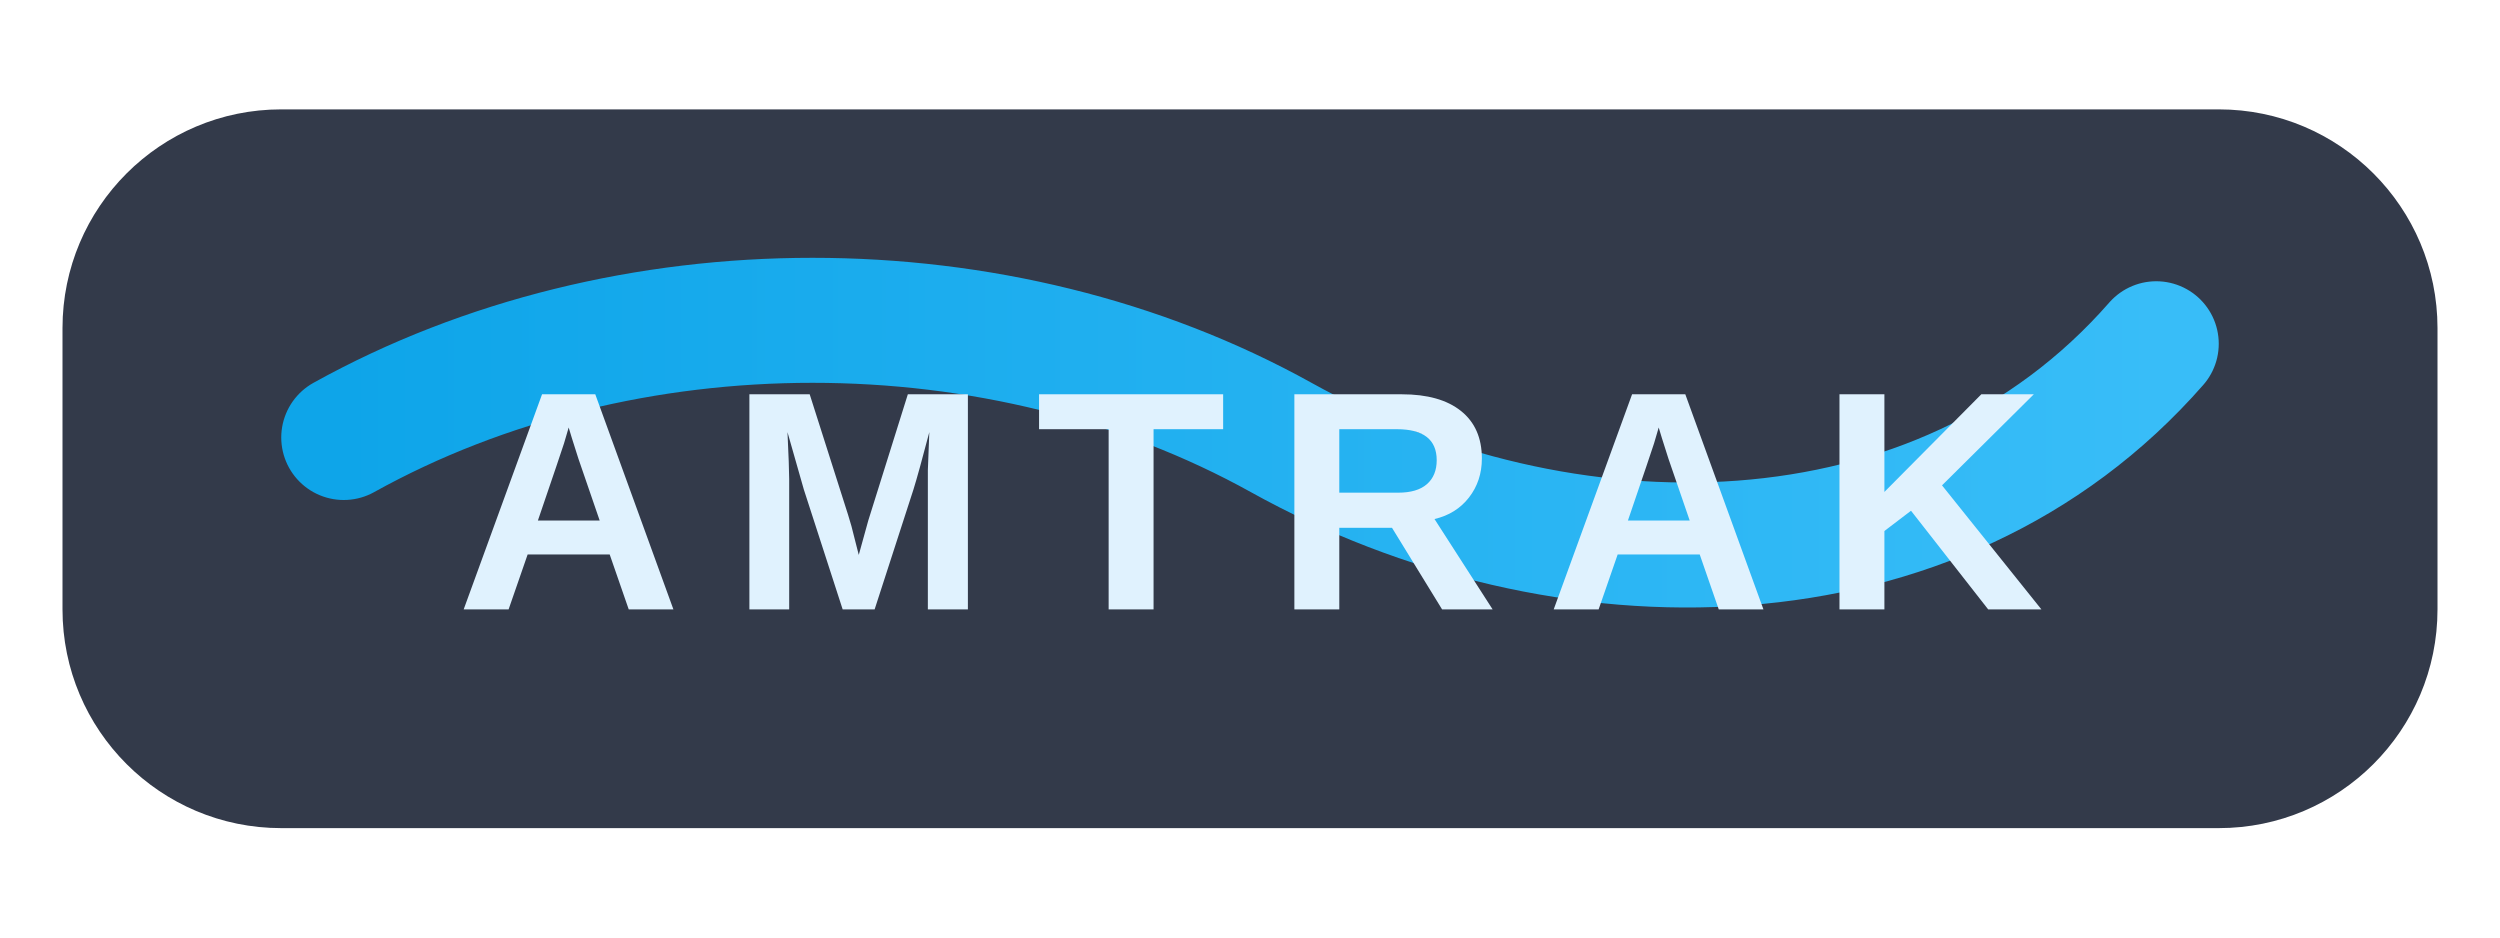
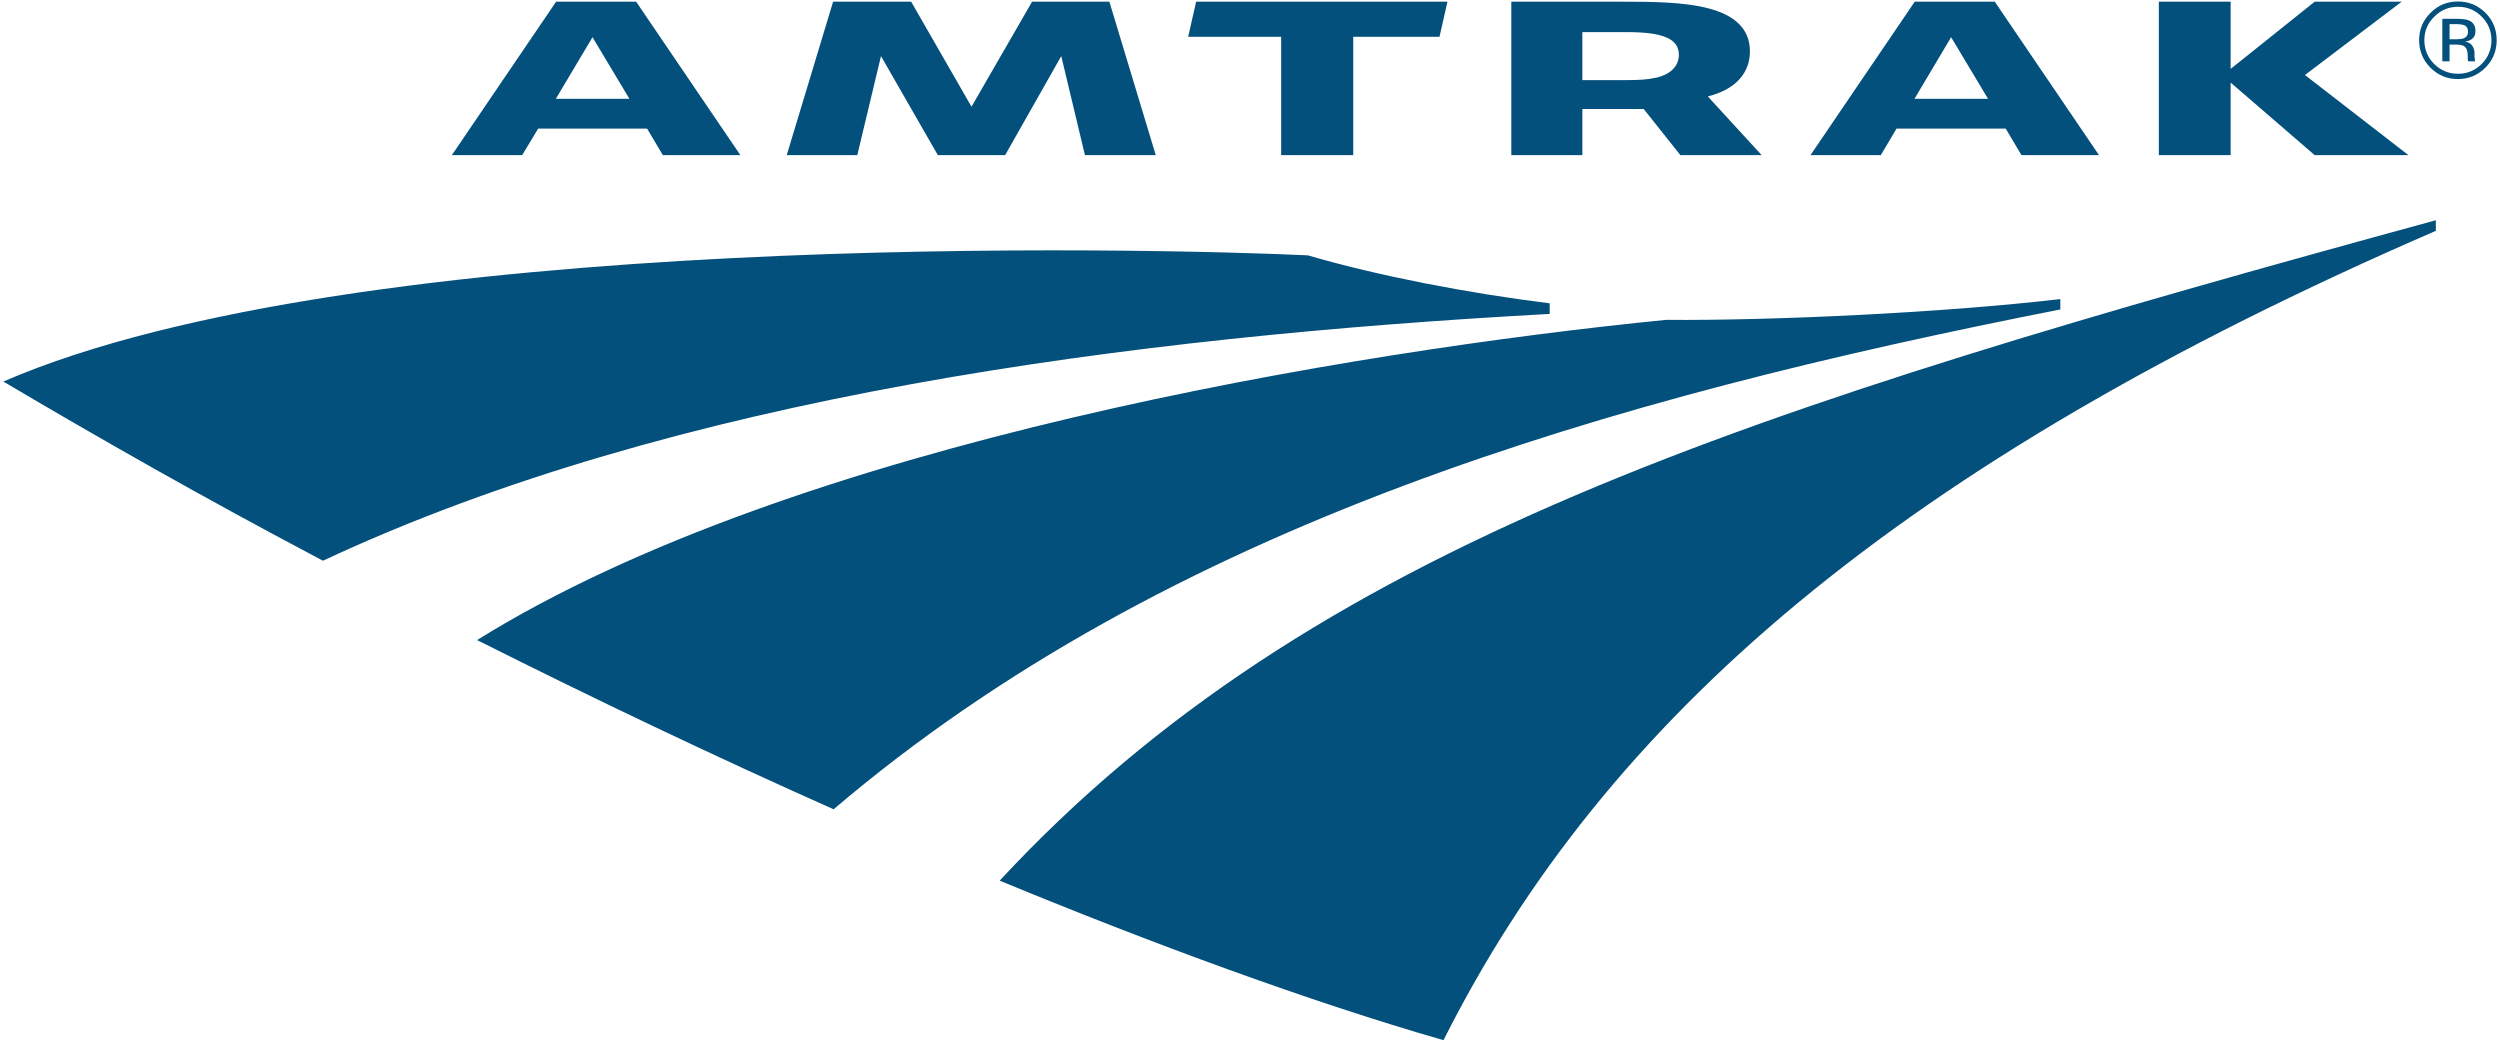
- <svg xmlns="http://www.w3.org/2000/svg" viewBox="0 0 160 60" aria-labelledby="title desc" role="img">
-   <defs>
-     <linearGradient id="amtrakWave" x1="0%" y1="0%" x2="100%" y2="0%">
-       <stop offset="0%" stop-color="#0ea5e9" />
-       <stop offset="100%" stop-color="#38bdf8" />
-     </linearGradient>
-   </defs>
-   <rect x="4" y="7" width="152" height="46" rx="14" fill="#0f172a" opacity="0.85" />
-   <path d="M22 28c18-10 42-10 60 0s42 10 56-6" fill="none" stroke="url(#amtrakWave)" stroke-width="8" stroke-linecap="round" />
-   <text x="80" y="39" font-family="'Poppins', 'Helvetica Neue', Arial, sans-serif" font-size="20" fill="#e0f2fe" font-weight="600" text-anchor="middle" letter-spacing="3">
-     AMTRAK
-   </text>
+ <svg xmlns="http://www.w3.org/2000/svg" version="1.0" width="672" height="280" id="svg2" xml:space="preserve">
+   <defs id="defs5" />
+   <g transform="matrix(1.25,0,0,-1.25,-65.16859,425.1657)" id="g11">
+     <path d="M 333.374,285.224 C 300.507,286.765 129.147,291.121 52.85,258.086 C 73.492,245.89 95.583,233.27 121.587,219.556 C 197.133,254.914 295.252,267.712 385.382,272.626 L 385.382,274.905 C 367.903,277.071 348.494,280.802 333.374,285.224 z M 410.422,271.353 C 342.757,264.608 222.977,244.996 154.722,202.491 C 179.547,190.027 205.497,177.63 231.394,166.105 C 303.295,227.351 398.304,254.534 495.19,273.587 L 495.19,275.821 C 470.58,272.917 433.37,271.152 410.422,271.353 z M 267.103,150.76 C 299.863,137.224 333.696,124.76 362.542,116.451 C 397.285,185.515 460.125,240.306 575.937,290.495 L 575.937,292.774 C 427.204,252.099 334.125,222.973 267.103,150.76" id="path97" style="fill:#04507c;fill-opacity:1;fill-rule:evenodd;stroke:none" />
+     <path d="M 285.44,306.779 L 280.347,328.065 L 268.283,306.779 L 253.806,306.779 L 241.582,328.065 L 236.488,306.779 L 221.314,306.779 L 231.287,339.769 L 248.069,339.769 L 261.045,317.187 L 274.074,339.769 L 290.695,339.769 L 300.668,306.779" id="path99" style="fill:#04507c;fill-opacity:1;fill-rule:nonzero;stroke:none" />
+     <path d="M 171.719,339.769 L 149.307,306.779 L 164.427,306.779 L 167.858,312.474 L 191.289,312.474 L 194.667,306.779 L 211.342,306.779 L 188.93,339.769 L 171.719,339.769 z M 171.665,318.885 L 179.547,332.13 L 187.482,318.885" id="path101" style="fill:#04507c;fill-opacity:1;fill-rule:nonzero;stroke:none" />
+     <path d="M 463.878,339.769 L 441.466,306.779 L 456.586,306.779 L 459.964,312.474 L 483.448,312.474 L 486.826,306.779 L 503.501,306.779 L 481.089,339.769 L 463.878,339.769 z M 463.824,318.885 L 471.706,332.13 L 479.641,318.885" id="path103" style="fill:#04507c;fill-opacity:1;fill-rule:nonzero;stroke:none" />
+     <path d="M 549.879,306.779 L 531.811,322.369 L 531.811,306.779 L 516.369,306.779 L 516.369,339.769 L 531.811,339.769 L 531.811,325.318 L 549.879,339.769 L 568.592,339.769 L 547.788,324 L 570.039,306.779" id="path105" style="fill:#04507c;fill-opacity:1;fill-rule:nonzero;stroke:none" />
+     <path d="M 413.478,306.779 L 430.957,306.779 L 419.376,319.399 C 425.756,320.984 428.437,324.782 428.437,329.092 C 428.437,334.163 424.845,336.888 419.751,338.273 C 414.443,339.725 407.419,339.769 400.771,339.769 C 387.902,339.769 377.125,339.769 377.125,339.769 L 377.125,306.779 L 392.406,306.779 L 392.406,316.696 L 405.596,316.696 L 413.478,306.779 z M 392.406,333.225 C 392.406,333.225 399.591,333.225 402.057,333.225 C 409.939,333.225 413.156,331.706 413.156,328.355 C 413.156,325.675 411.011,324.044 408.331,323.441 C 406.347,322.995 404.577,322.905 401.521,322.905 C 399.108,322.905 392.406,322.905 392.406,322.905" id="path107" style="fill:#04507c;fill-opacity:1;fill-rule:nonzero;stroke:none" />
+     <path d="M 343.132,332.22 L 343.132,306.779 L 327.637,306.779 L 327.637,332.22 L 307.638,332.22 L 309.354,339.769 L 363.4,339.769 L 361.684,332.22" id="path109" style="fill:#04507c;fill-opacity:1;fill-rule:nonzero;stroke:none" />
+     <path d="M 580.709,338.675 C 582.693,338.675 584.409,337.96 585.803,336.553 C 587.197,335.168 587.894,333.47 587.894,331.482 C 587.894,329.495 587.197,327.797 585.803,326.39 C 584.409,324.983 582.693,324.268 580.709,324.268 C 578.672,324.268 577.01,324.983 575.562,326.39 C 574.168,327.797 573.471,329.495 573.471,331.482 C 573.471,333.47 574.168,335.168 575.616,336.553 C 577.01,337.96 578.725,338.675 580.709,338.675 z M 589.02,331.505 C 589.02,333.805 588.216,335.771 586.607,337.379 C 584.945,339.01 583.015,339.814 580.656,339.814 C 578.404,339.814 576.42,339.01 574.811,337.379 C 573.149,335.749 572.345,333.783 572.345,331.505 C 572.345,329.182 573.149,327.216 574.758,325.586 C 576.42,323.955 578.35,323.129 580.656,323.129 C 583.015,323.129 584.945,323.955 586.607,325.586 C 588.216,327.216 589.02,329.182 589.02,331.505 z M 582.854,333.292 C 582.854,332.599 582.532,332.13 581.889,331.885 C 581.567,331.75 581.031,331.683 580.334,331.683 L 578.886,331.683 L 578.886,334.945 L 580.28,334.945 C 581.192,334.945 581.835,334.833 582.264,334.61 C 582.639,334.386 582.854,333.939 582.854,333.292 z M 577.331,336.084 L 577.331,326.948 L 578.886,326.948 L 578.886,330.544 L 580.173,330.544 C 581.031,330.544 581.621,330.433 581.942,330.254 C 582.532,329.897 582.8,329.204 582.8,328.154 L 582.8,327.44 L 582.854,327.149 C 582.854,327.105 582.854,327.06 582.854,327.038 C 582.854,327.015 582.908,326.993 582.908,326.948 L 584.462,326.948 L 584.355,327.06 C 584.355,327.127 584.302,327.306 584.302,327.551 C 584.248,327.775 584.248,327.998 584.248,328.221 L 584.248,328.891 C 584.248,329.338 584.087,329.807 583.765,330.299 C 583.444,330.79 582.908,331.08 582.211,331.192 C 582.8,331.281 583.229,331.438 583.551,331.639 C 584.141,332.019 584.462,332.622 584.462,333.448 C 584.462,334.587 583.98,335.369 583.015,335.749 C 582.479,335.972 581.674,336.084 580.495,336.084" id="path111" style="fill:#04507c;fill-opacity:1;fill-rule:nonzero;stroke:none" />
+   </g>
</svg>
